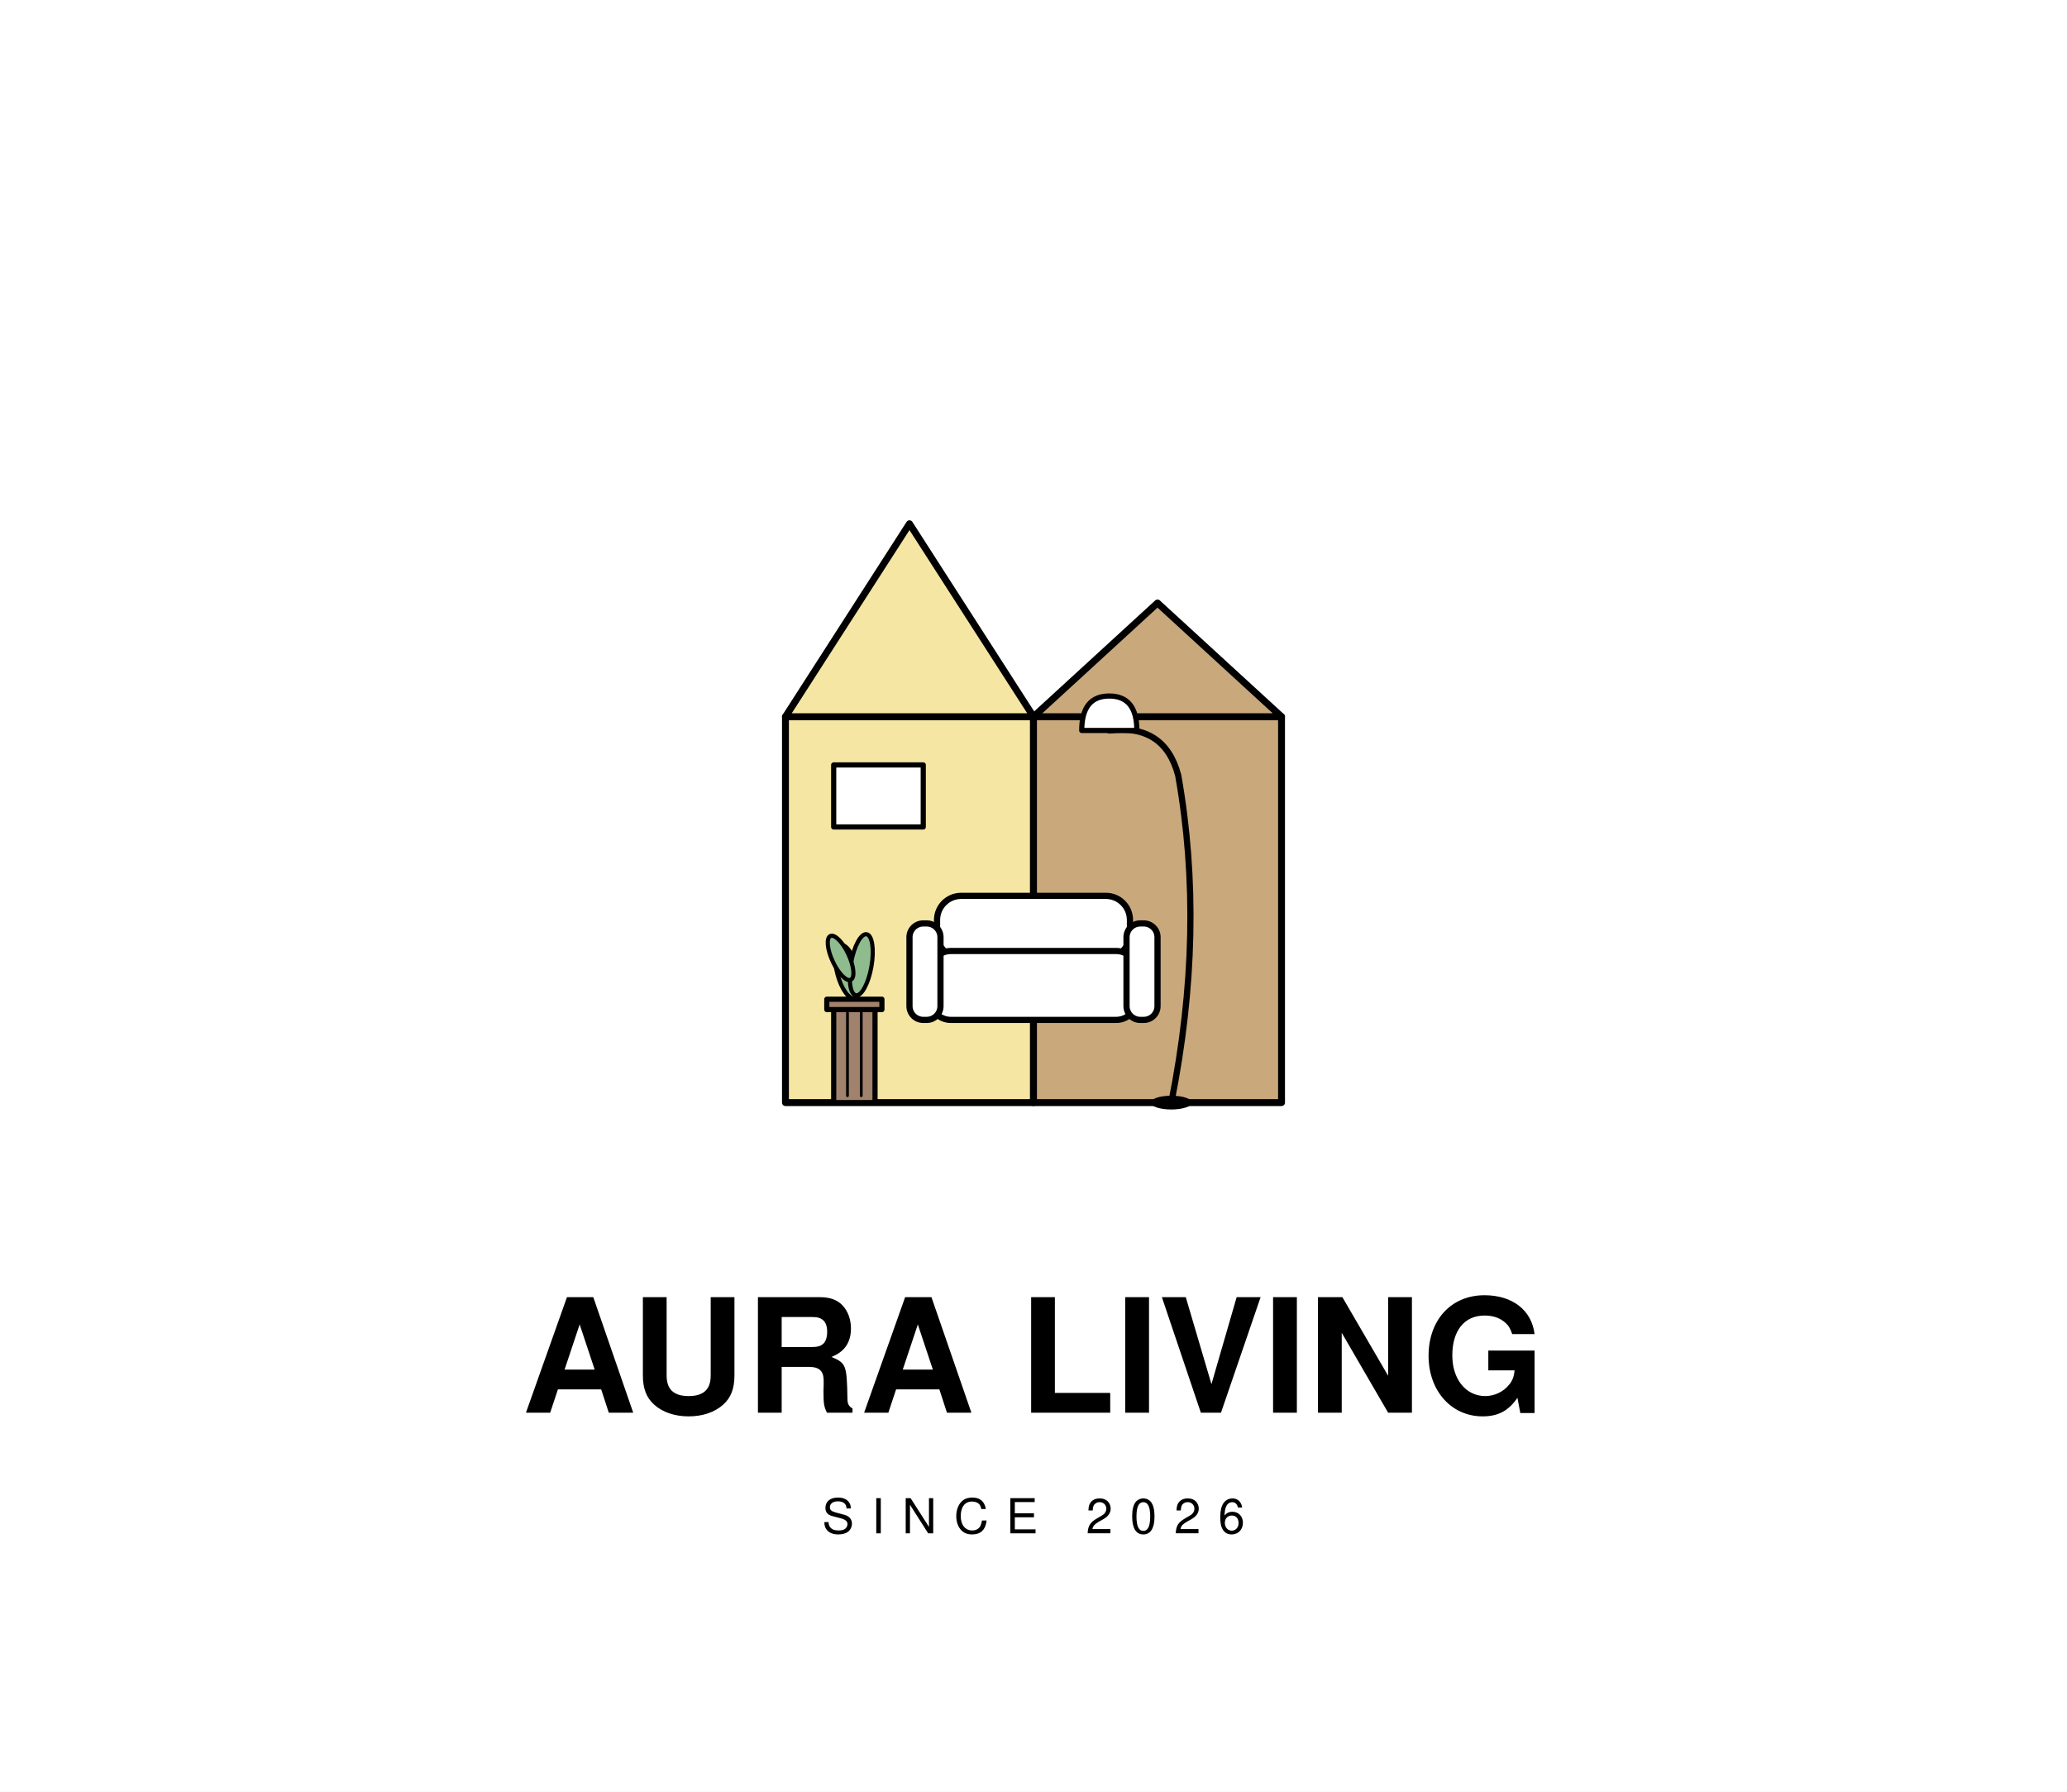
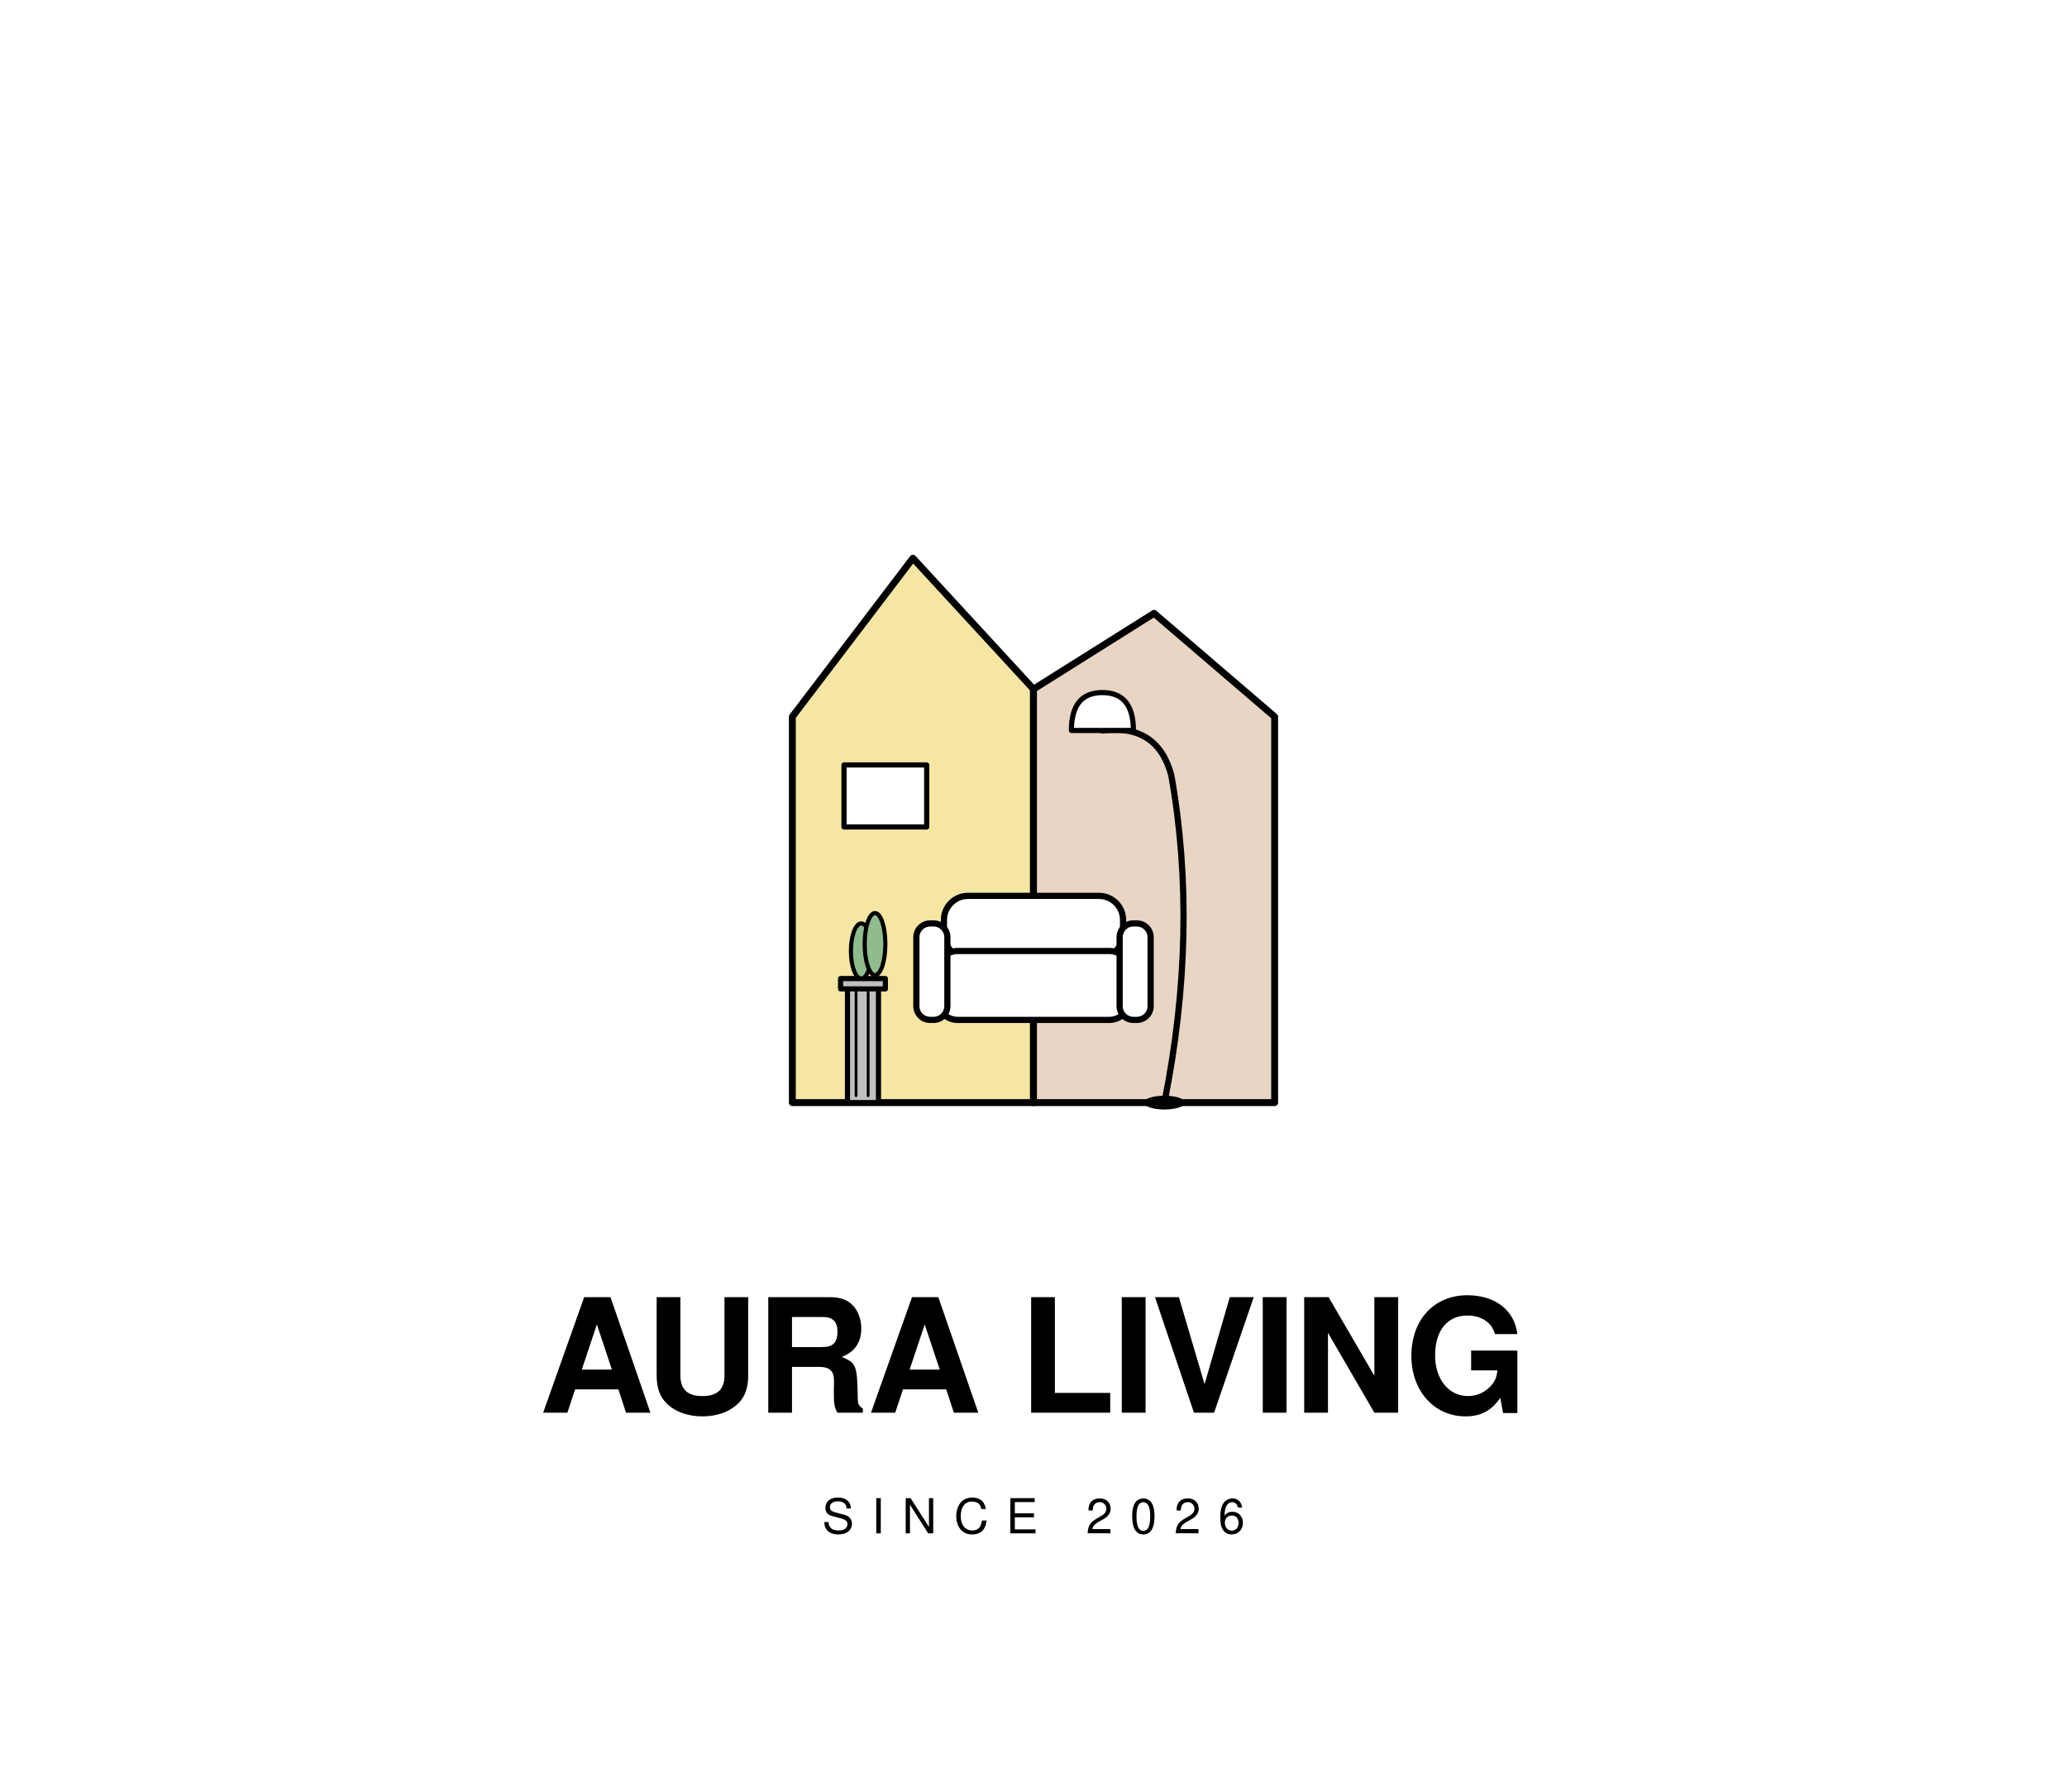
<svg xmlns="http://www.w3.org/2000/svg" viewBox="0 0 600 520" width="600" height="520">
  <rect width="600" height="520" fill="#FFFFFF" />
  <g transform="translate(300, 220)" stroke="#000000" stroke-linejoin="round" stroke-linecap="round">
-     <rect x="-72" y="-12" width="72" height="112" fill="#F5E6A3" stroke="#000000" stroke-width="2" />
-     <path d="M -72 -12 L -36 -68 L 0 -12 Z" fill="#F5E6A3" stroke="#000000" stroke-width="2" />
-     <rect x="0" y="-12" width="72" height="112" fill="#C9A87C" stroke="#000000" stroke-width="2" />
-     <path d="M 0 -12 L 36 -45 L 72 -12 Z" fill="#C9A87C" stroke="#000000" stroke-width="2" />
-     <rect x="-58" y="2" width="26" height="18" fill="#FFFFFF" stroke="#000000" stroke-width="1.5" />
-     <path d="M 40 100 Q 50 50 42 5 Q 38 -10 22 -8" fill="none" stroke="#000000" stroke-width="1.8" stroke-linecap="round" />
-     <path d="M 14 -8 Q 14 -18 22 -18 Q 30 -18 30 -8 Z" fill="#FFFFFF" stroke="#000000" stroke-width="1.5" />
-     <ellipse cx="40" cy="100" rx="6" ry="2" fill="#000000" stroke="none" />
-     <rect x="-28" y="40" width="56" height="18" rx="7" fill="#FFFFFF" stroke="#000000" stroke-width="1.8" />
-     <rect x="-30" y="56" width="60" height="20" rx="6" fill="#FFFFFF" stroke="#000000" stroke-width="1.8" />
-     <rect x="-36" y="48" width="9" height="28" rx="4" fill="#FFFFFF" stroke="#000000" stroke-width="1.8" />
-     <rect x="27" y="48" width="9" height="28" rx="4" fill="#FFFFFF" stroke="#000000" stroke-width="1.8" />
-     <rect x="-58" y="72" width="12" height="28" fill="#A0826D" stroke="#000000" stroke-width="1.5" />
-     <line x1="-54" y1="74" x2="-54" y2="98" stroke="#000000" stroke-width="0.8" />
-     <line x1="-50" y1="74" x2="-50" y2="98" stroke="#000000" stroke-width="0.8" />
-     <rect x="-60" y="70" width="16" height="3" fill="#A0826D" stroke="#000000" stroke-width="1.5" />
-     <ellipse cx="-54" cy="62" rx="3" ry="8" fill="#8FBC8F" stroke="#000000" stroke-width="1.2" transform="rotate(-15 -54 62)" />
-     <ellipse cx="-50" cy="60" rx="3" ry="9" fill="#8FBC8F" stroke="#000000" stroke-width="1.2" transform="rotate(10 -50 60)" />
-     <ellipse cx="-56" cy="58" rx="2.5" ry="7" fill="#8FBC8F" stroke="#000000" stroke-width="1.2" transform="rotate(-25 -56 58)" />
+     <path d="M -70 100 L -70 -12 L -35 -58 L 0 -20 L 0 100 Z" fill="#F5E6A3" stroke="#000000" stroke-width="2" />
+     <path d="M 0 -20 L 35 -42 L 70 -12 L 70 100 L 0 100 Z" fill="#E8D5C4" stroke="#000000" stroke-width="2" />
+     <line x1="0" y1="-20" x2="0" y2="100" stroke="#000000" stroke-width="1.5" />
+     <line x1="-70" y1="100" x2="70" y2="100" stroke="#000000" stroke-width="1.5" />
+     <rect x="-55" y="2" width="24" height="18" fill="#FFFFFF" stroke="#000000" stroke-width="1.5" />
+     <path d="M 38 100 Q 48 50 40 5 Q 36 -10 20 -8" fill="none" stroke="#000000" stroke-width="1.8" stroke-linecap="round" />
+     <path d="M 11 -8 Q 11 -19 20 -19 Q 29 -19 29 -8 Z" fill="#FFFFFF" stroke="#000000" stroke-width="1.5" />
+     <ellipse cx="38" cy="100" rx="6" ry="2" fill="#000000" stroke="none" />
+     <rect x="-26" y="40" width="52" height="18" rx="7" fill="#FFFFFF" stroke="#000000" stroke-width="1.8" />
+     <rect x="-28" y="56" width="56" height="20" rx="6" fill="#FFFFFF" stroke="#000000" stroke-width="1.8" />
+     <rect x="-34" y="48" width="9" height="28" rx="4" fill="#FFFFFF" stroke="#000000" stroke-width="1.8" />
+     <rect x="25" y="48" width="9" height="28" rx="4" fill="#FFFFFF" stroke="#000000" stroke-width="1.8" />
+     <rect x="-54" y="66" width="9" height="34" fill="#C0C0C0" stroke="#000000" stroke-width="1.5" />
+     <line x1="-51.5" y1="68" x2="-51.5" y2="98" stroke="#000000" stroke-width="0.8" />
+     <line x1="-48" y1="68" x2="-48" y2="98" stroke="#000000" stroke-width="0.8" />
+     <rect x="-56" y="64" width="13" height="3" fill="#C0C0C0" stroke="#000000" stroke-width="1.5" />
+     <ellipse cx="-50" cy="56" rx="3" ry="8" fill="#8FBC8F" stroke="#000000" stroke-width="1.2" />
+     <ellipse cx="-46" cy="54" rx="3" ry="9" fill="#8FBC8F" stroke="#000000" stroke-width="1.2" />
  </g>
-   <text x="300" y="410" font-family="Montserrat, Poppins, Helvetica, Arial, sans-serif" font-size="46" font-weight="700" fill="#000000" text-anchor="middle" letter-spacing="0">AURA LIVING</text>
+   <text x="300" y="410" font-family="Montserrat, Poppins, Helvetica, Arial, sans-serif" font-size="46" font-weight="700" fill="#000000" text-anchor="middle" letter-spacing="-1">AURA LIVING</text>
  <text x="300" y="445" font-family="Montserrat, Poppins, Helvetica, Arial, sans-serif" font-size="14" font-weight="400" fill="#000000" text-anchor="middle" letter-spacing="5">SINCE 2026</text>
</svg>
